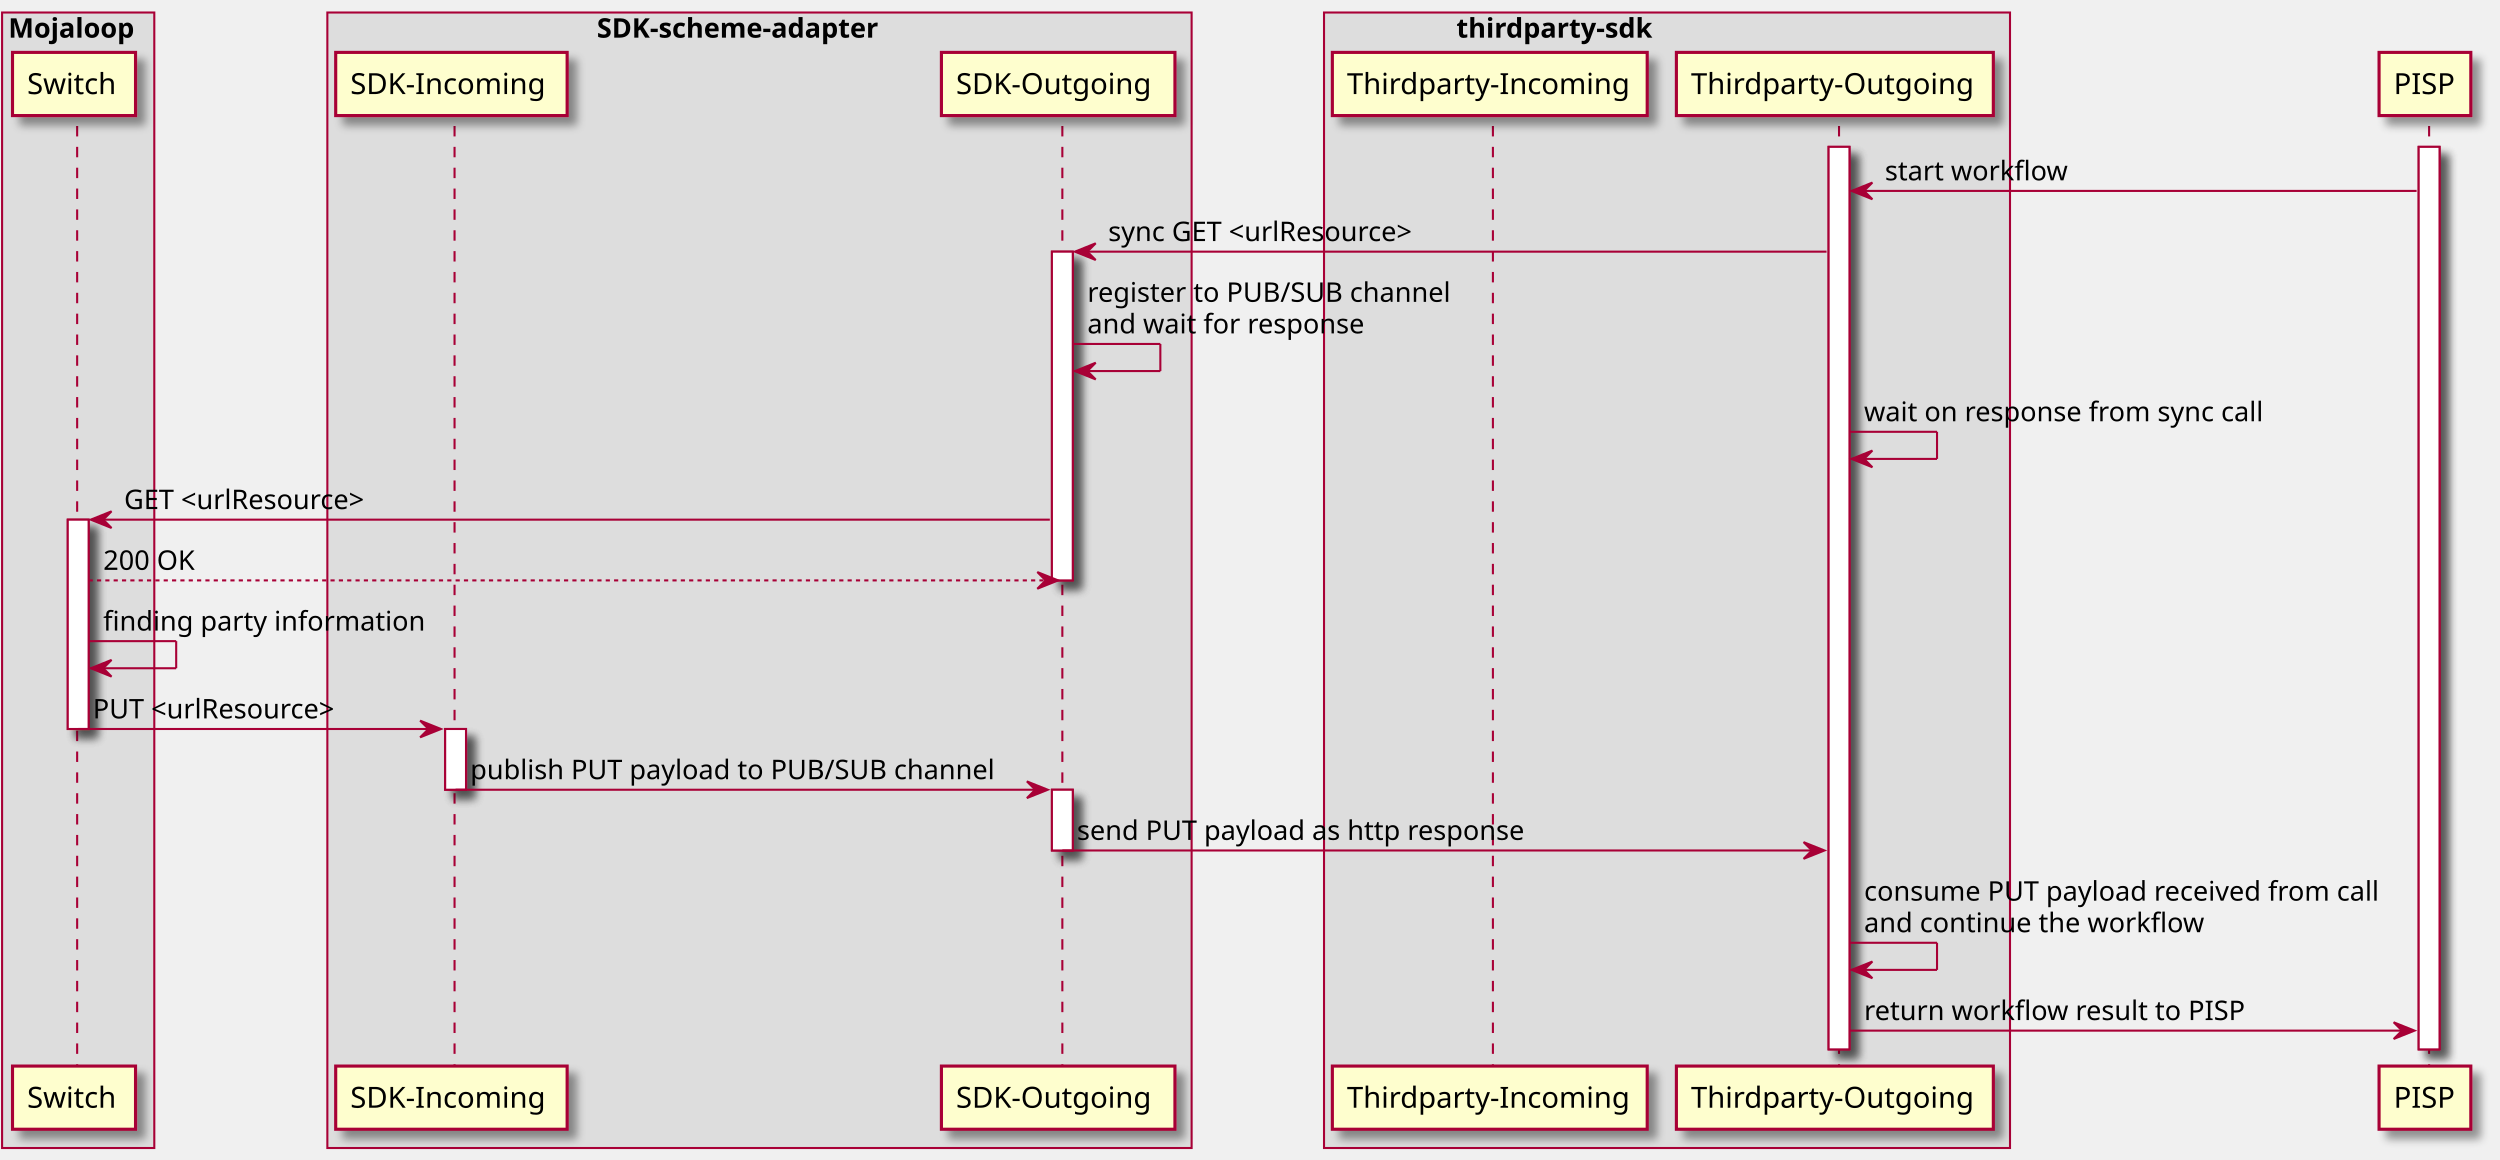
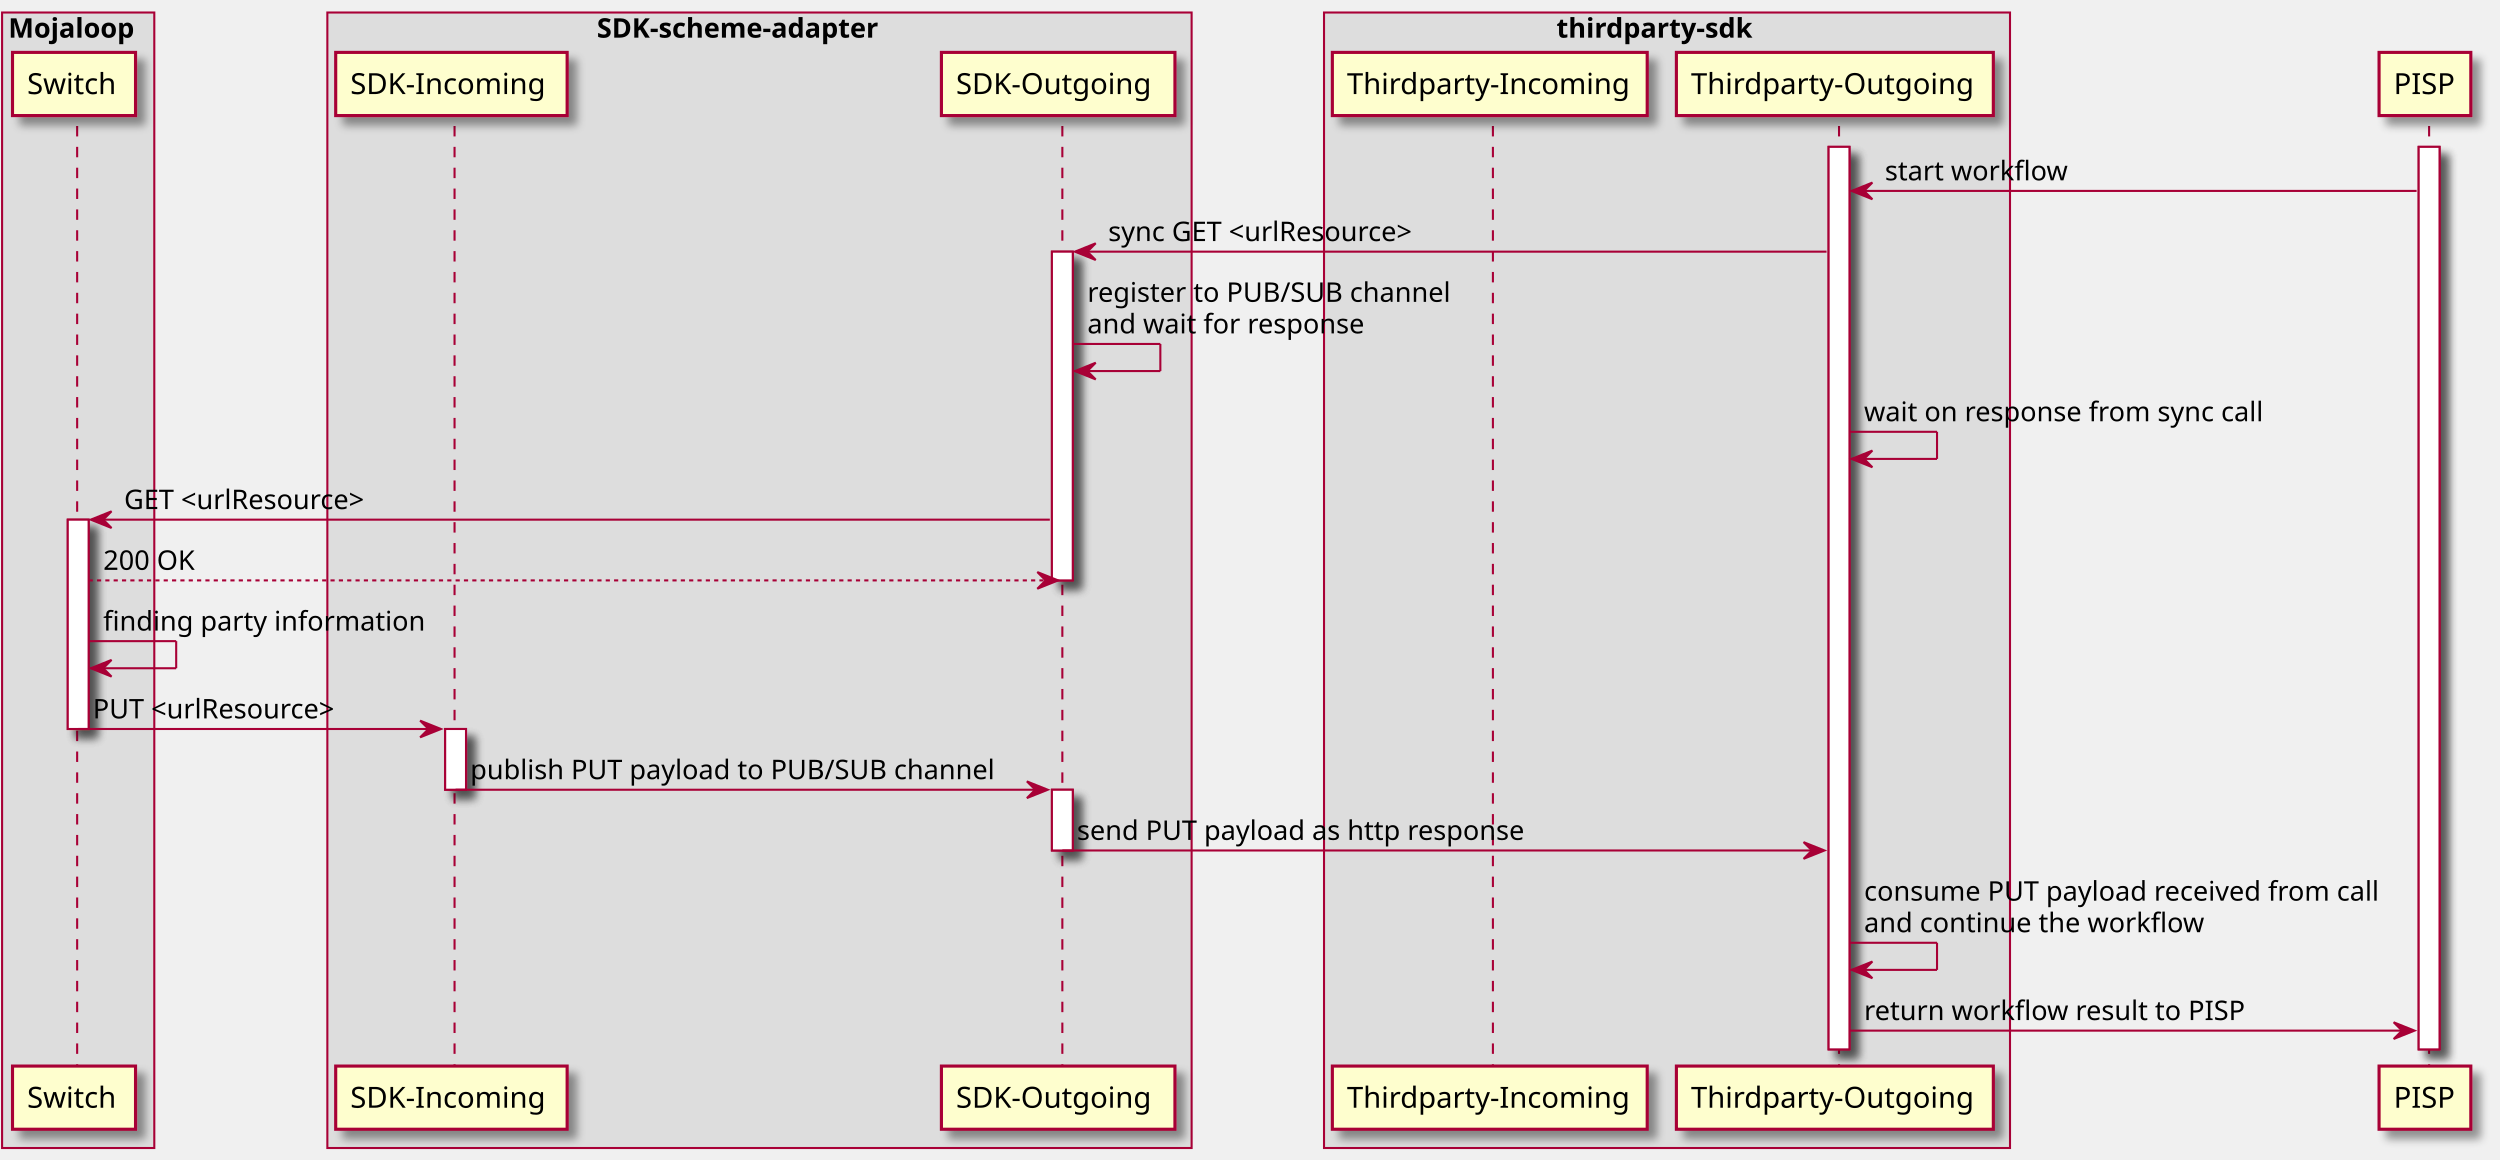
<svg xmlns="http://www.w3.org/2000/svg" height="556" preserveAspectRatio="none" style="width:1199px;height:556px" width="1199">
  <defs>
    <filter height="300%" id="a" width="300%" x="-1" y="-1">
      <feGaussianBlur result="blurOut" stdDeviation="2" />
      <feColorMatrix in="blurOut" result="blurOut2" values="0 0 0 0 0 0 0 0 0 0 0 0 0 0 0 0 0 0 .4 0" />
      <feOffset dx="4" dy="4" in="blurOut2" result="blurOut3" />
      <feBlend in="SourceGraphic" in2="blurOut3" />
    </filter>
  </defs>
  <path fill="#DDD" stroke="#a80036" d="M1 6h73v544.586H1z" />
  <text font-family="sans-serif" font-size="13" font-weight="bold" lengthAdjust="spacingAndGlyphs" textLength="67" x="4" y="18.067">
    Mojaloop
  </text>
  <path fill="#DDD" stroke="#a80036" d="M157 6h414.5v544.586H157z" />
  <text font-family="sans-serif" font-size="13" font-weight="bold" lengthAdjust="spacingAndGlyphs" textLength="156" x="286.25" y="18.067">
    SDK-scheme-adapter
  </text>
  <path fill="#DDD" stroke="#a80036" d="M635 6h329v544.586H635z" />
-   <text font-family="sans-serif" font-size="13" font-weight="bold" lengthAdjust="spacingAndGlyphs" textLength="202" x="698.5" y="18.067">
+   <text font-family="sans-serif" font-size="13" font-weight="bold" lengthAdjust="spacingAndGlyphs" textLength="106" x="746.5" y="18.067">
    thirdparty-sdk
  </text>
  <path fill="#FFF" filter="url(#a)" stroke="#a80036" d="M32.5 249.227h10v100.398h-10zM213.5 349.625h10v29.133h-10zM504.5 120.695h10v157.664h-10zM504.5 378.758h10v29.133h-10zM877 70.43h10v432.859h-10zM1160 70.43h10v432.859h-10z" />
  <path stroke="#a80036" stroke-dasharray="5,5" d="M37 60.43v451.859M218 60.43v451.859M509.5 60.43v451.859M716 60.43v451.859M882 60.43v451.859M1165 60.43v451.859" />
  <path fill="#FEFECE" filter="url(#a)" stroke="#a80036" stroke-width="1.5" d="M6 25.133h59V55.43H6z" />
  <text font-family="sans-serif" font-size="14" lengthAdjust="spacingAndGlyphs" textLength="45" x="13" y="45.128">
    Switch
  </text>
  <path fill="#FEFECE" filter="url(#a)" stroke="#a80036" stroke-width="1.5" d="M6 511.289h59v30.297H6z" />
  <text font-family="sans-serif" font-size="14" lengthAdjust="spacingAndGlyphs" textLength="45" x="13" y="531.284">
    Switch
  </text>
  <path fill="#FEFECE" filter="url(#a)" stroke="#a80036" stroke-width="1.5" d="M161 25.133h111V55.43H161z" />
  <text font-family="sans-serif" font-size="14" lengthAdjust="spacingAndGlyphs" textLength="97" x="168" y="45.128">
    SDK-Incoming
  </text>
  <path fill="#FEFECE" filter="url(#a)" stroke="#a80036" stroke-width="1.5" d="M161 511.289h111v30.297H161z" />
  <text font-family="sans-serif" font-size="14" lengthAdjust="spacingAndGlyphs" textLength="97" x="168" y="531.284">
    SDK-Incoming
  </text>
  <path fill="#FEFECE" filter="url(#a)" stroke="#a80036" stroke-width="1.5" d="M451.5 25.133h112V55.43h-112z" />
  <text font-family="sans-serif" font-size="14" lengthAdjust="spacingAndGlyphs" textLength="98" x="458.5" y="45.128">
    SDK-Outgoing
  </text>
  <path fill="#FEFECE" filter="url(#a)" stroke="#a80036" stroke-width="1.5" d="M451.5 511.289h112v30.297h-112z" />
  <text font-family="sans-serif" font-size="14" lengthAdjust="spacingAndGlyphs" textLength="98" x="458.5" y="531.284">
    SDK-Outgoing
  </text>
  <path fill="#FEFECE" filter="url(#a)" stroke="#a80036" stroke-width="1.5" d="M639 25.133h151V55.43H639z" />
  <text font-family="sans-serif" font-size="14" lengthAdjust="spacingAndGlyphs" textLength="137" x="646" y="45.128">
    Thirdparty-Incoming
  </text>
  <path fill="#FEFECE" filter="url(#a)" stroke="#a80036" stroke-width="1.5" d="M639 511.289h151v30.297H639z" />
  <text font-family="sans-serif" font-size="14" lengthAdjust="spacingAndGlyphs" textLength="137" x="646" y="531.284">
    Thirdparty-Incoming
  </text>
  <path fill="#FEFECE" filter="url(#a)" stroke="#a80036" stroke-width="1.5" d="M804 25.133h152V55.43H804z" />
  <text font-family="sans-serif" font-size="14" lengthAdjust="spacingAndGlyphs" textLength="138" x="811" y="45.128">
    Thirdparty-Outgoing
  </text>
  <path fill="#FEFECE" filter="url(#a)" stroke="#a80036" stroke-width="1.5" d="M804 511.289h152v30.297H804z" />
  <text font-family="sans-serif" font-size="14" lengthAdjust="spacingAndGlyphs" textLength="138" x="811" y="531.284">
    Thirdparty-Outgoing
  </text>
  <path fill="#FEFECE" filter="url(#a)" stroke="#a80036" stroke-width="1.5" d="M1141 25.133h44V55.43h-44z" />
  <text font-family="sans-serif" font-size="14" lengthAdjust="spacingAndGlyphs" textLength="30" x="1148" y="45.128">
    PISP
  </text>
  <path fill="#FEFECE" filter="url(#a)" stroke="#a80036" stroke-width="1.5" d="M1141 511.289h44v30.297h-44z" />
  <text font-family="sans-serif" font-size="14" lengthAdjust="spacingAndGlyphs" textLength="30" x="1148" y="531.284">
    PISP
  </text>
  <path fill="#FFF" filter="url(#a)" stroke="#a80036" d="M32.5 249.227h10v100.398h-10zM213.5 349.625h10v29.133h-10zM504.5 120.695h10v157.664h-10zM504.5 378.758h10v29.133h-10zM877 70.43h10v432.859h-10zM1160 70.43h10v432.859h-10z" />
  <path fill="#A80036" stroke="#a80036" d="M898 87.563l-10 4 10 4-4-4z" />
  <path stroke="#a80036" d="M892 91.563h267" />
  <text font-family="sans-serif" font-size="13" lengthAdjust="spacingAndGlyphs" textLength="87" x="904" y="86.497">
    start workflow
  </text>
  <path fill="#A80036" stroke="#a80036" d="M525.5 116.695l-10 4 10 4-4-4z" />
  <path stroke="#a80036" d="M519.5 120.695H876" />
  <text font-family="sans-serif" font-size="13" lengthAdjust="spacingAndGlyphs" textLength="159" x="531.5" y="115.629">
    sync GET &lt;urlResource&gt;
  </text>
  <path stroke="#a80036" d="M514.5 164.961h42M556.5 164.961v13M515.5 177.961h41" />
  <path fill="#A80036" stroke="#a80036" d="M525.5 173.96l-10 4 10 4-4-4z" />
  <text font-family="sans-serif" font-size="13" lengthAdjust="spacingAndGlyphs" textLength="183" x="521.5" y="144.762">
    register to PUB/SUB channel
  </text>
  <text font-family="sans-serif" font-size="13" lengthAdjust="spacingAndGlyphs" textLength="137" x="521.5" y="159.895">
    and wait for response
  </text>
  <path stroke="#a80036" d="M887 207.094h42M929 207.094v13M888 220.094h41" />
  <path fill="#A80036" stroke="#a80036" d="M898 216.094l-10 4 10 4-4-4z" />
  <text font-family="sans-serif" font-size="13" lengthAdjust="spacingAndGlyphs" textLength="200" x="894" y="202.028">
    wait on response from sync call
  </text>
  <path fill="#A80036" stroke="#a80036" d="M53.5 245.227l-10 4 10 4-4-4z" />
  <path stroke="#a80036" d="M47.5 249.227h456" />
  <text font-family="sans-serif" font-size="13" lengthAdjust="spacingAndGlyphs" textLength="126" x="59.5" y="244.161">
    GET &lt;urlResource&gt;
  </text>
  <path fill="#A80036" stroke="#a80036" d="M497.5 274.36l10 4-10 4 4-4z" />
  <path stroke="#a80036" stroke-dasharray="2,2" d="M42.5 278.359h461" />
  <text font-family="sans-serif" font-size="13" lengthAdjust="spacingAndGlyphs" textLength="46" x="49.5" y="273.293">
    200 OK
  </text>
  <path stroke="#a80036" d="M42.5 307.492h42M84.5 307.492v13M43.5 320.492h41" />
  <path fill="#A80036" stroke="#a80036" d="M53.5 316.492l-10 4 10 4-4-4z" />
  <text font-family="sans-serif" font-size="13" lengthAdjust="spacingAndGlyphs" textLength="156" x="49.5" y="302.426">
    finding party information
  </text>
  <path fill="#A80036" stroke="#a80036" d="M201.5 345.625l10 4-10 4 4-4z" />
  <path stroke="#a80036" d="M37.5 349.625h170" />
  <text font-family="sans-serif" font-size="13" lengthAdjust="spacingAndGlyphs" textLength="126" x="44.5" y="344.559">
    PUT &lt;urlResource&gt;
  </text>
  <path fill="#A80036" stroke="#a80036" d="M492.5 374.758l10 4-10 4 4-4z" />
  <path stroke="#a80036" d="M218.5 378.758h280" />
  <text font-family="sans-serif" font-size="13" lengthAdjust="spacingAndGlyphs" textLength="262" x="225.5" y="373.692">
    publish PUT payload to PUB/SUB channel
  </text>
  <path fill="#A80036" stroke="#a80036" d="M865 403.89l10 4-10 4 4-4z" />
  <path stroke="#a80036" d="M509.5 407.891H871" />
  <text font-family="sans-serif" font-size="13" lengthAdjust="spacingAndGlyphs" textLength="226" x="516.5" y="402.825">
    send PUT payload as http response
  </text>
  <path stroke="#a80036" d="M887 452.156h42M929 452.156v13M888 465.156h41" />
  <path fill="#A80036" stroke="#a80036" d="M898 461.156l-10 4 10 4-4-4z" />
  <text font-family="sans-serif" font-size="13" lengthAdjust="spacingAndGlyphs" textLength="259" x="894" y="431.957">
    consume PUT payload received from call
  </text>
  <text font-family="sans-serif" font-size="13" lengthAdjust="spacingAndGlyphs" textLength="165" x="894" y="447.09">
    and continue the workflow
  </text>
  <path fill="#A80036" stroke="#a80036" d="M1148 490.29l10 4-10 4 4-4z" />
  <path stroke="#a80036" d="M887 494.289h267" />
  <text font-family="sans-serif" font-size="13" lengthAdjust="spacingAndGlyphs" textLength="185" x="894" y="489.223">
    return workflow result to PISP
  </text>
</svg>
